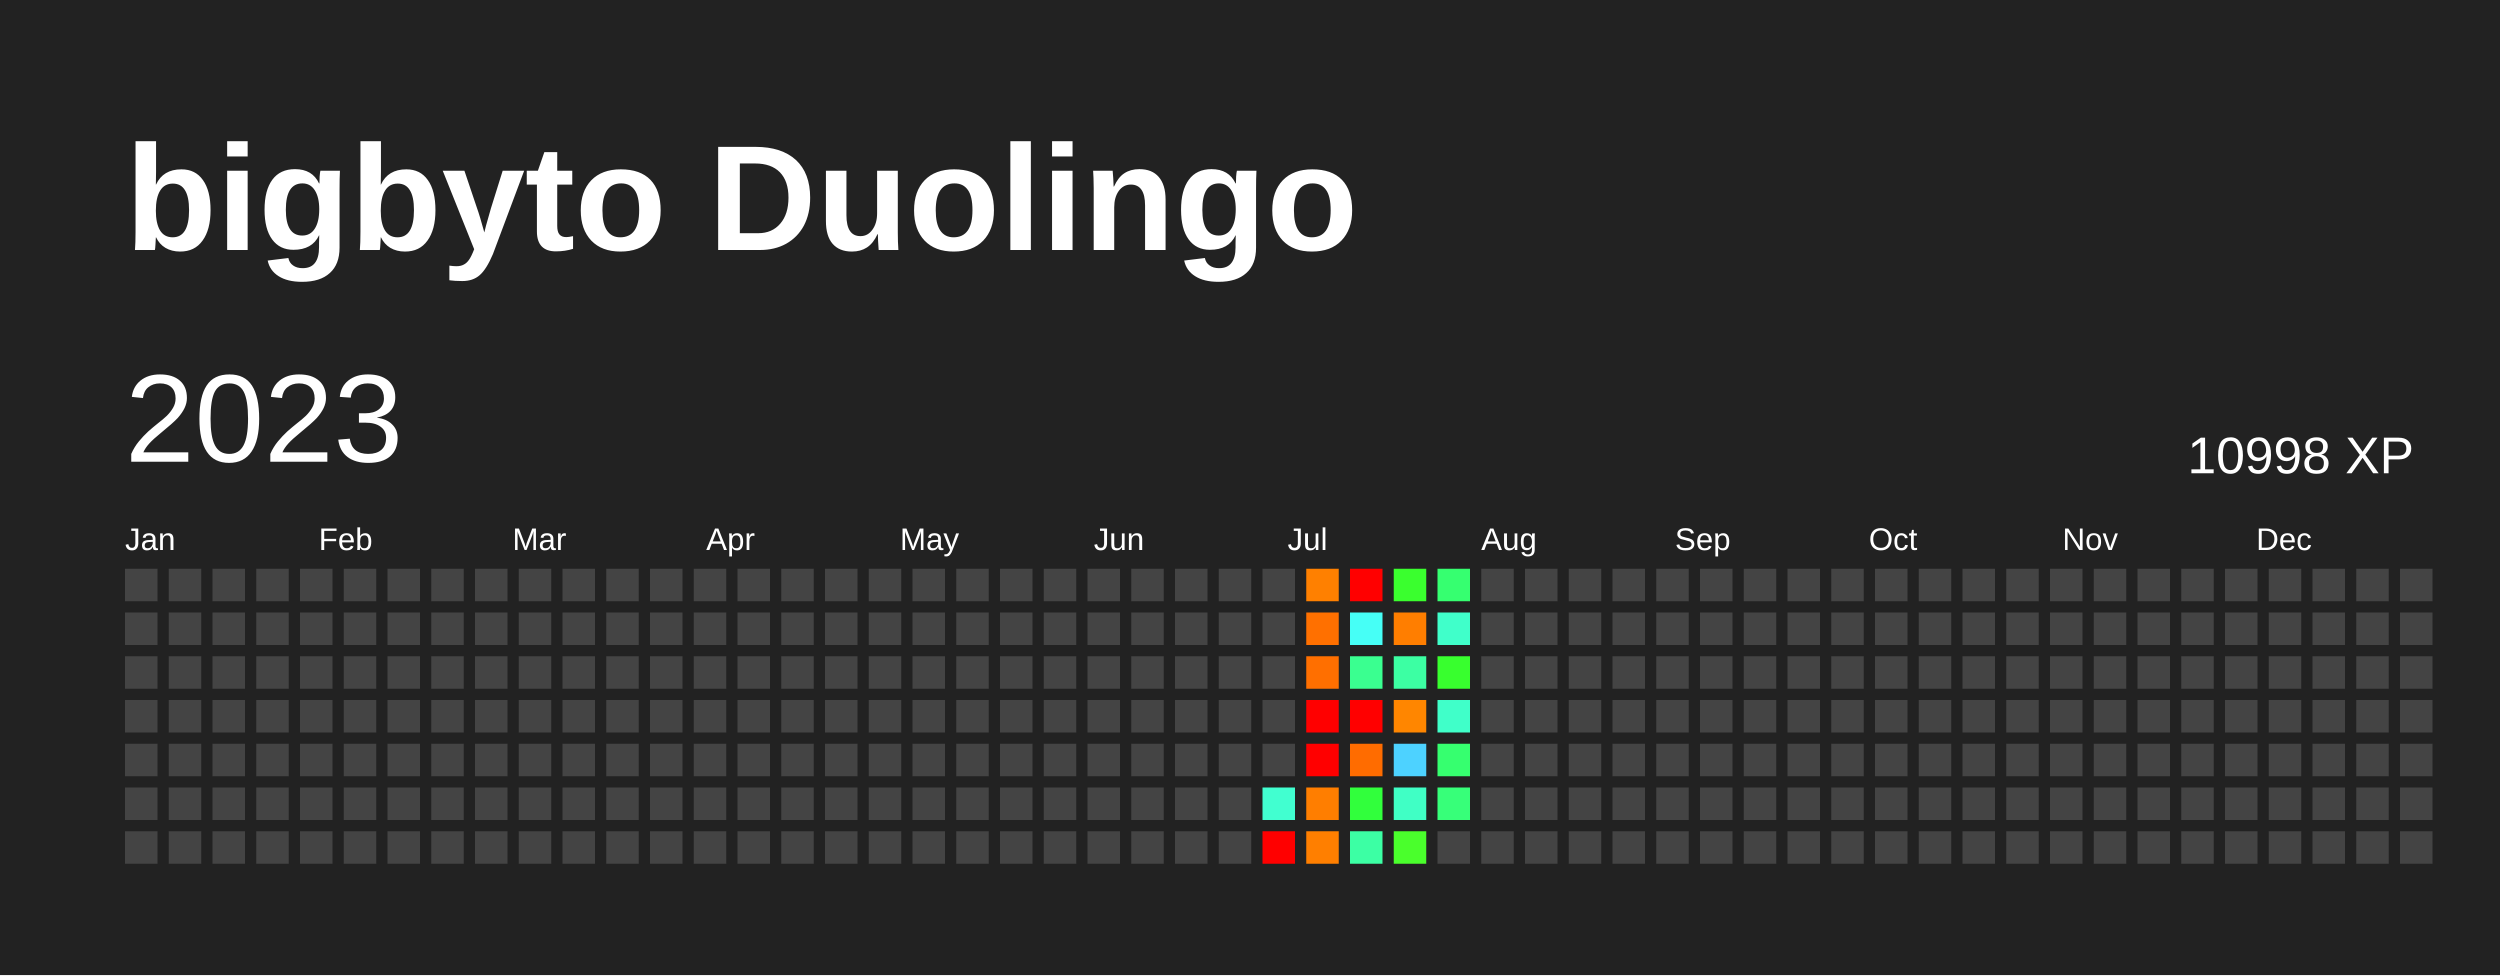
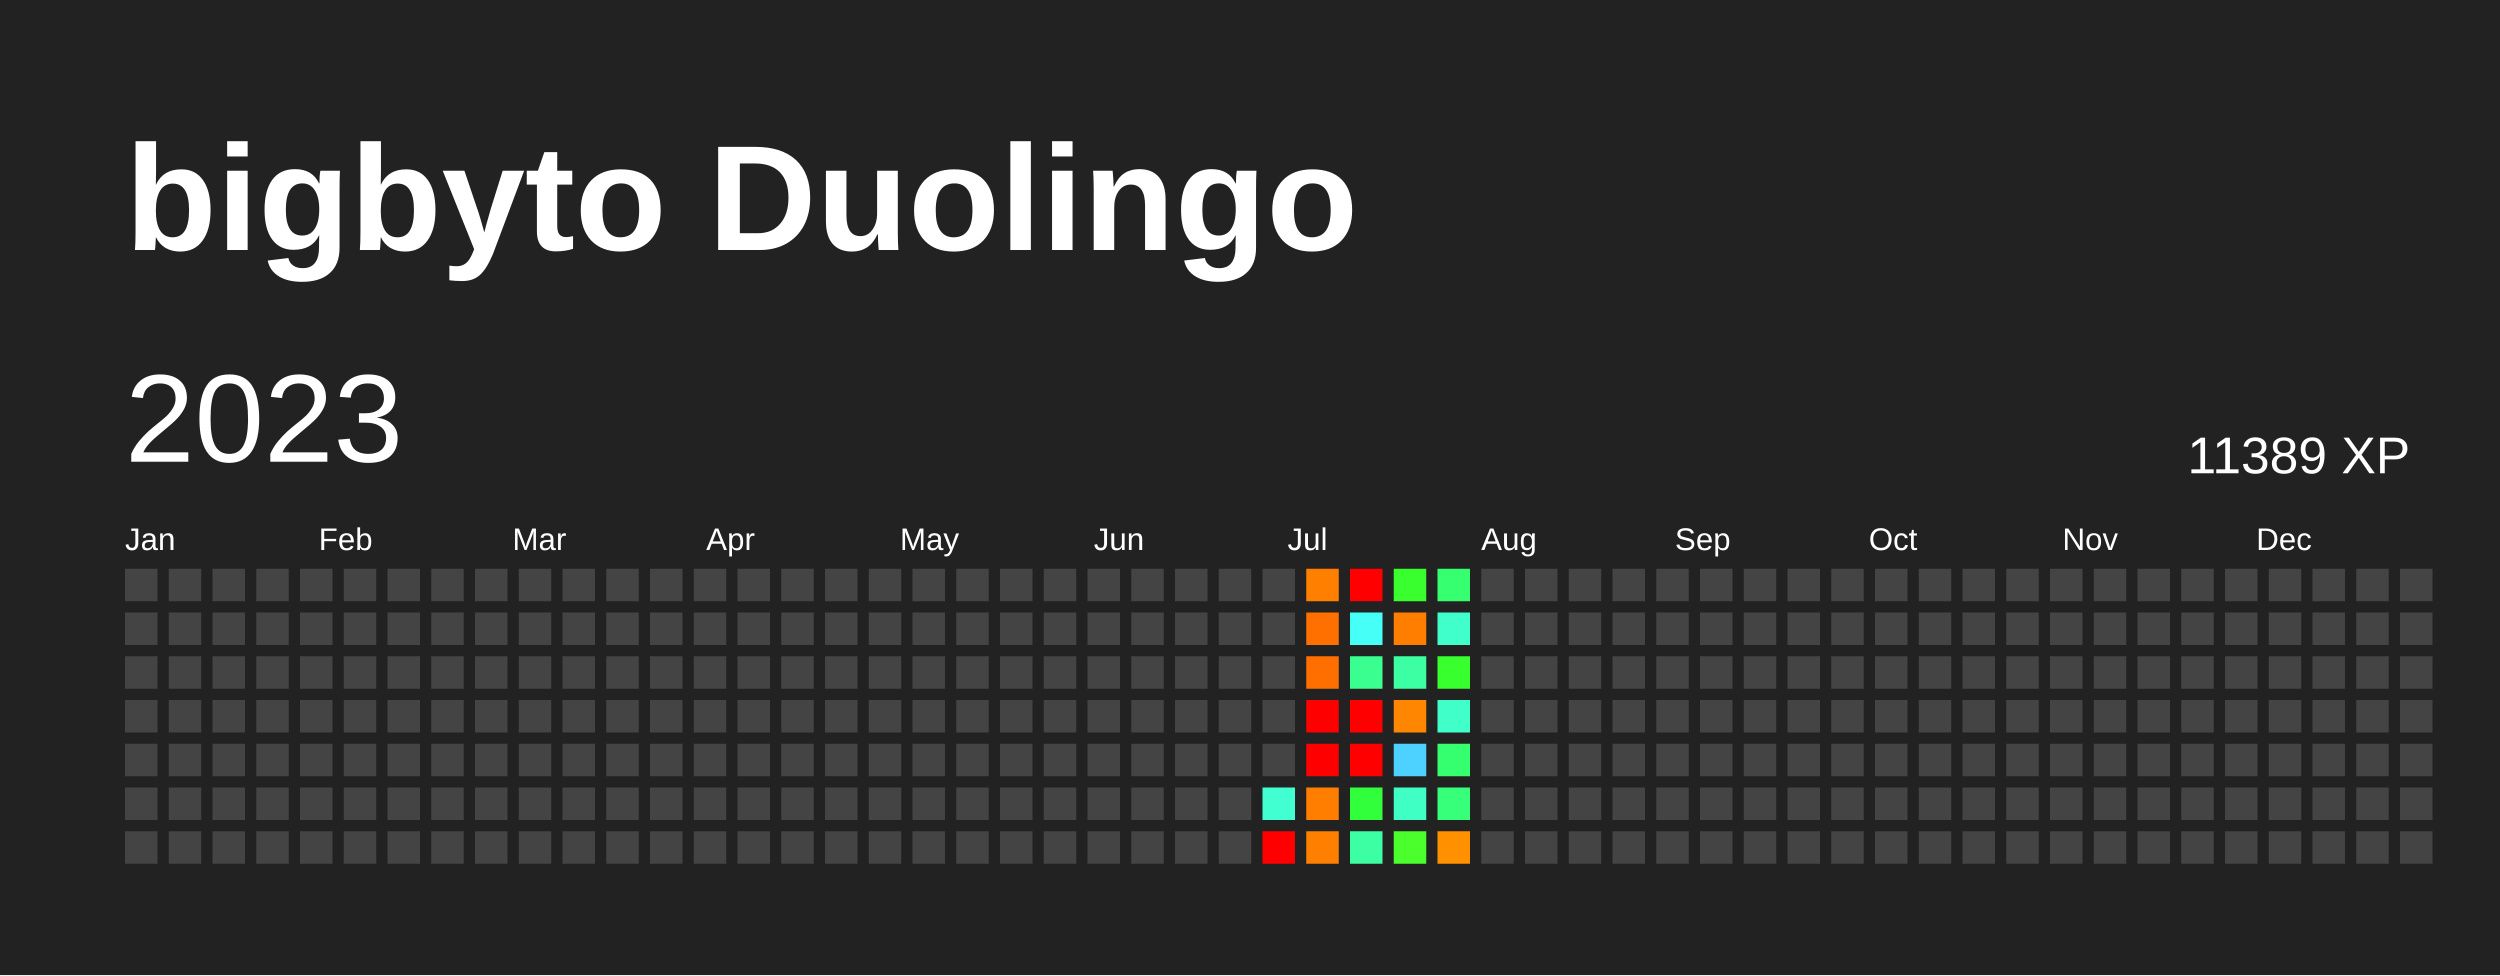
<svg xmlns="http://www.w3.org/2000/svg" baseProfile="full" height="78mm" version="1.1" viewBox="0,0,200,78" width="200mm">
  <defs />
  <rect fill="#222222" height="78" width="200" x="0" y="0" />
  <text fill="#FFFFFF" style="font-size:12px; font-family:Arial; font-weight:bold;" x="10" y="20">bigbyto Duolingo</text>
  <text dominant-baseline="hanging" fill="#FFFFFF" style="font-size:10.0px; font-family:Arial;" x="10" y="30">2023</text>
-   <text dominant-baseline="hanging" fill="#FFFFFF" style="font-size:4.125px; font-family:Arial;" x="175" y="35">10998 XP</text>
+   <text dominant-baseline="hanging" fill="#FFFFFF" style="font-size:4.125px; font-family:Arial;" x="175" y="35">11389 XP</text>
  <text fill="#FFFFFF" style="font-size:2.5px; font-family:Arial" x="10.0" y="44">Jan</text>
  <text fill="#FFFFFF" style="font-size:2.5px; font-family:Arial" x="25.5" y="44">Feb</text>
  <text fill="#FFFFFF" style="font-size:2.5px; font-family:Arial" x="41.0" y="44">Mar</text>
  <text fill="#FFFFFF" style="font-size:2.5px; font-family:Arial" x="56.5" y="44">Apr</text>
  <text fill="#FFFFFF" style="font-size:2.5px; font-family:Arial" x="72.0" y="44">May</text>
  <text fill="#FFFFFF" style="font-size:2.5px; font-family:Arial" x="87.5" y="44">Jun</text>
  <text fill="#FFFFFF" style="font-size:2.5px; font-family:Arial" x="103.0" y="44">Jul</text>
  <text fill="#FFFFFF" style="font-size:2.5px; font-family:Arial" x="118.5" y="44">Aug</text>
  <text fill="#FFFFFF" style="font-size:2.5px; font-family:Arial" x="134.0" y="44">Sep</text>
  <text fill="#FFFFFF" style="font-size:2.5px; font-family:Arial" x="149.5" y="44">Oct</text>
  <text fill="#FFFFFF" style="font-size:2.5px; font-family:Arial" x="165.0" y="44">Nov</text>
  <text fill="#FFFFFF" style="font-size:2.5px; font-family:Arial" x="180.5" y="44">Dec</text>
  <rect fill="#444444" height="2.6" width="2.6" x="10.0" y="45.5" />
  <rect fill="#444444" height="2.6" width="2.6" x="10.0" y="49.0" />
  <rect fill="#444444" height="2.6" width="2.6" x="10.0" y="52.5" />
  <rect fill="#444444" height="2.6" width="2.6" x="10.0" y="56.0" />
  <rect fill="#444444" height="2.6" width="2.6" x="10.0" y="59.5" />
  <rect fill="#444444" height="2.6" width="2.6" x="10.0" y="63.0" />
  <rect fill="#444444" height="2.6" width="2.6" x="10.0" y="66.5" />
  <rect fill="#444444" height="2.6" width="2.6" x="13.5" y="45.5" />
  <rect fill="#444444" height="2.6" width="2.6" x="13.5" y="49.0" />
  <rect fill="#444444" height="2.6" width="2.6" x="13.5" y="52.5" />
  <rect fill="#444444" height="2.6" width="2.6" x="13.5" y="56.0" />
  <rect fill="#444444" height="2.6" width="2.6" x="13.5" y="59.5" />
  <rect fill="#444444" height="2.6" width="2.6" x="13.5" y="63.0" />
  <rect fill="#444444" height="2.6" width="2.6" x="13.5" y="66.5" />
  <rect fill="#444444" height="2.6" width="2.6" x="17.0" y="45.5" />
  <rect fill="#444444" height="2.6" width="2.6" x="17.0" y="49.0" />
  <rect fill="#444444" height="2.6" width="2.6" x="17.0" y="52.5" />
  <rect fill="#444444" height="2.6" width="2.6" x="17.0" y="56.0" />
  <rect fill="#444444" height="2.6" width="2.6" x="17.0" y="59.5" />
  <rect fill="#444444" height="2.6" width="2.6" x="17.0" y="63.0" />
  <rect fill="#444444" height="2.6" width="2.6" x="17.0" y="66.5" />
  <rect fill="#444444" height="2.6" width="2.6" x="20.5" y="45.5" />
  <rect fill="#444444" height="2.6" width="2.6" x="20.5" y="49.0" />
  <rect fill="#444444" height="2.6" width="2.6" x="20.5" y="52.5" />
  <rect fill="#444444" height="2.6" width="2.6" x="20.5" y="56.0" />
  <rect fill="#444444" height="2.6" width="2.6" x="20.5" y="59.5" />
  <rect fill="#444444" height="2.6" width="2.6" x="20.5" y="63.0" />
  <rect fill="#444444" height="2.6" width="2.6" x="20.5" y="66.5" />
  <rect fill="#444444" height="2.6" width="2.6" x="24.0" y="45.5" />
  <rect fill="#444444" height="2.6" width="2.6" x="24.0" y="49.0" />
  <rect fill="#444444" height="2.6" width="2.6" x="24.0" y="52.5" />
  <rect fill="#444444" height="2.6" width="2.6" x="24.0" y="56.0" />
  <rect fill="#444444" height="2.6" width="2.6" x="24.0" y="59.5" />
  <rect fill="#444444" height="2.6" width="2.6" x="24.0" y="63.0" />
  <rect fill="#444444" height="2.6" width="2.6" x="24.0" y="66.5" />
  <rect fill="#444444" height="2.6" width="2.6" x="27.5" y="45.5" />
  <rect fill="#444444" height="2.6" width="2.6" x="27.5" y="49.0" />
  <rect fill="#444444" height="2.6" width="2.6" x="27.5" y="52.5" />
  <rect fill="#444444" height="2.6" width="2.6" x="27.5" y="56.0" />
  <rect fill="#444444" height="2.6" width="2.6" x="27.5" y="59.5" />
  <rect fill="#444444" height="2.6" width="2.6" x="27.5" y="63.0" />
  <rect fill="#444444" height="2.6" width="2.6" x="27.5" y="66.5" />
  <rect fill="#444444" height="2.6" width="2.6" x="31.0" y="45.5" />
  <rect fill="#444444" height="2.6" width="2.6" x="31.0" y="49.0" />
  <rect fill="#444444" height="2.6" width="2.6" x="31.0" y="52.5" />
  <rect fill="#444444" height="2.6" width="2.6" x="31.0" y="56.0" />
  <rect fill="#444444" height="2.6" width="2.6" x="31.0" y="59.5" />
  <rect fill="#444444" height="2.6" width="2.6" x="31.0" y="63.0" />
  <rect fill="#444444" height="2.6" width="2.6" x="31.0" y="66.5" />
  <rect fill="#444444" height="2.6" width="2.6" x="34.5" y="45.5" />
  <rect fill="#444444" height="2.6" width="2.6" x="34.5" y="49.0" />
  <rect fill="#444444" height="2.6" width="2.6" x="34.5" y="52.5" />
  <rect fill="#444444" height="2.6" width="2.6" x="34.5" y="56.0" />
  <rect fill="#444444" height="2.6" width="2.6" x="34.5" y="59.5" />
  <rect fill="#444444" height="2.6" width="2.6" x="34.5" y="63.0" />
  <rect fill="#444444" height="2.6" width="2.6" x="34.5" y="66.5" />
  <rect fill="#444444" height="2.6" width="2.6" x="38.0" y="45.5" />
  <rect fill="#444444" height="2.6" width="2.6" x="38.0" y="49.0" />
  <rect fill="#444444" height="2.6" width="2.6" x="38.0" y="52.5" />
  <rect fill="#444444" height="2.6" width="2.6" x="38.0" y="56.0" />
  <rect fill="#444444" height="2.6" width="2.6" x="38.0" y="59.5" />
  <rect fill="#444444" height="2.6" width="2.6" x="38.0" y="63.0" />
  <rect fill="#444444" height="2.6" width="2.6" x="38.0" y="66.5" />
  <rect fill="#444444" height="2.6" width="2.6" x="41.5" y="45.5" />
  <rect fill="#444444" height="2.6" width="2.6" x="41.5" y="49.0" />
  <rect fill="#444444" height="2.6" width="2.6" x="41.5" y="52.5" />
  <rect fill="#444444" height="2.6" width="2.6" x="41.5" y="56.0" />
  <rect fill="#444444" height="2.6" width="2.6" x="41.5" y="59.5" />
  <rect fill="#444444" height="2.6" width="2.6" x="41.5" y="63.0" />
  <rect fill="#444444" height="2.6" width="2.6" x="41.5" y="66.5" />
  <rect fill="#444444" height="2.6" width="2.6" x="45.0" y="45.5" />
  <rect fill="#444444" height="2.6" width="2.6" x="45.0" y="49.0" />
  <rect fill="#444444" height="2.6" width="2.6" x="45.0" y="52.5" />
  <rect fill="#444444" height="2.6" width="2.6" x="45.0" y="56.0" />
  <rect fill="#444444" height="2.6" width="2.6" x="45.0" y="59.5" />
  <rect fill="#444444" height="2.6" width="2.6" x="45.0" y="63.0" />
  <rect fill="#444444" height="2.6" width="2.6" x="45.0" y="66.5" />
  <rect fill="#444444" height="2.6" width="2.6" x="48.5" y="45.5" />
  <rect fill="#444444" height="2.6" width="2.6" x="48.5" y="49.0" />
  <rect fill="#444444" height="2.6" width="2.6" x="48.5" y="52.5" />
  <rect fill="#444444" height="2.6" width="2.6" x="48.5" y="56.0" />
  <rect fill="#444444" height="2.6" width="2.6" x="48.5" y="59.5" />
  <rect fill="#444444" height="2.6" width="2.6" x="48.5" y="63.0" />
  <rect fill="#444444" height="2.6" width="2.6" x="48.5" y="66.5" />
  <rect fill="#444444" height="2.6" width="2.6" x="52.0" y="45.5" />
  <rect fill="#444444" height="2.6" width="2.6" x="52.0" y="49.0" />
  <rect fill="#444444" height="2.6" width="2.6" x="52.0" y="52.5" />
  <rect fill="#444444" height="2.6" width="2.6" x="52.0" y="56.0" />
  <rect fill="#444444" height="2.6" width="2.6" x="52.0" y="59.5" />
  <rect fill="#444444" height="2.6" width="2.6" x="52.0" y="63.0" />
  <rect fill="#444444" height="2.6" width="2.6" x="52.0" y="66.5" />
  <rect fill="#444444" height="2.6" width="2.6" x="55.5" y="45.5" />
  <rect fill="#444444" height="2.6" width="2.6" x="55.5" y="49.0" />
  <rect fill="#444444" height="2.6" width="2.6" x="55.5" y="52.5" />
  <rect fill="#444444" height="2.6" width="2.6" x="55.5" y="56.0" />
  <rect fill="#444444" height="2.6" width="2.6" x="55.5" y="59.5" />
  <rect fill="#444444" height="2.6" width="2.6" x="55.5" y="63.0" />
  <rect fill="#444444" height="2.6" width="2.6" x="55.5" y="66.5" />
  <rect fill="#444444" height="2.6" width="2.6" x="59.0" y="45.5" />
  <rect fill="#444444" height="2.6" width="2.6" x="59.0" y="49.0" />
  <rect fill="#444444" height="2.6" width="2.6" x="59.0" y="52.5" />
  <rect fill="#444444" height="2.6" width="2.6" x="59.0" y="56.0" />
  <rect fill="#444444" height="2.6" width="2.6" x="59.0" y="59.5" />
  <rect fill="#444444" height="2.6" width="2.6" x="59.0" y="63.0" />
  <rect fill="#444444" height="2.6" width="2.6" x="59.0" y="66.5" />
  <rect fill="#444444" height="2.6" width="2.6" x="62.5" y="45.5" />
  <rect fill="#444444" height="2.6" width="2.6" x="62.5" y="49.0" />
  <rect fill="#444444" height="2.6" width="2.6" x="62.5" y="52.5" />
  <rect fill="#444444" height="2.6" width="2.6" x="62.5" y="56.0" />
  <rect fill="#444444" height="2.6" width="2.6" x="62.5" y="59.5" />
  <rect fill="#444444" height="2.6" width="2.6" x="62.5" y="63.0" />
  <rect fill="#444444" height="2.6" width="2.6" x="62.5" y="66.5" />
  <rect fill="#444444" height="2.6" width="2.6" x="66.0" y="45.5" />
  <rect fill="#444444" height="2.6" width="2.6" x="66.0" y="49.0" />
  <rect fill="#444444" height="2.6" width="2.6" x="66.0" y="52.5" />
  <rect fill="#444444" height="2.6" width="2.6" x="66.0" y="56.0" />
  <rect fill="#444444" height="2.6" width="2.6" x="66.0" y="59.5" />
  <rect fill="#444444" height="2.6" width="2.6" x="66.0" y="63.0" />
  <rect fill="#444444" height="2.6" width="2.6" x="66.0" y="66.5" />
  <rect fill="#444444" height="2.6" width="2.6" x="69.5" y="45.5" />
  <rect fill="#444444" height="2.6" width="2.6" x="69.5" y="49.0" />
  <rect fill="#444444" height="2.6" width="2.6" x="69.5" y="52.5" />
  <rect fill="#444444" height="2.6" width="2.6" x="69.5" y="56.0" />
  <rect fill="#444444" height="2.6" width="2.6" x="69.5" y="59.5" />
  <rect fill="#444444" height="2.6" width="2.6" x="69.5" y="63.0" />
  <rect fill="#444444" height="2.6" width="2.6" x="69.5" y="66.5" />
  <rect fill="#444444" height="2.6" width="2.6" x="73.0" y="45.5" />
  <rect fill="#444444" height="2.6" width="2.6" x="73.0" y="49.0" />
  <rect fill="#444444" height="2.6" width="2.6" x="73.0" y="52.5" />
  <rect fill="#444444" height="2.6" width="2.6" x="73.0" y="56.0" />
  <rect fill="#444444" height="2.6" width="2.6" x="73.0" y="59.5" />
  <rect fill="#444444" height="2.6" width="2.6" x="73.0" y="63.0" />
  <rect fill="#444444" height="2.6" width="2.6" x="73.0" y="66.5" />
  <rect fill="#444444" height="2.6" width="2.6" x="76.5" y="45.5" />
  <rect fill="#444444" height="2.6" width="2.6" x="76.5" y="49.0" />
  <rect fill="#444444" height="2.6" width="2.6" x="76.5" y="52.5" />
  <rect fill="#444444" height="2.6" width="2.6" x="76.5" y="56.0" />
  <rect fill="#444444" height="2.6" width="2.6" x="76.5" y="59.5" />
  <rect fill="#444444" height="2.6" width="2.6" x="76.5" y="63.0" />
  <rect fill="#444444" height="2.6" width="2.6" x="76.5" y="66.5" />
  <rect fill="#444444" height="2.6" width="2.6" x="80.0" y="45.5" />
  <rect fill="#444444" height="2.6" width="2.6" x="80.0" y="49.0" />
  <rect fill="#444444" height="2.6" width="2.6" x="80.0" y="52.5" />
  <rect fill="#444444" height="2.6" width="2.6" x="80.0" y="56.0" />
  <rect fill="#444444" height="2.6" width="2.6" x="80.0" y="59.5" />
  <rect fill="#444444" height="2.6" width="2.6" x="80.0" y="63.0" />
  <rect fill="#444444" height="2.6" width="2.6" x="80.0" y="66.5" />
  <rect fill="#444444" height="2.6" width="2.6" x="83.5" y="45.5" />
  <rect fill="#444444" height="2.6" width="2.6" x="83.5" y="49.0" />
  <rect fill="#444444" height="2.6" width="2.6" x="83.5" y="52.5" />
  <rect fill="#444444" height="2.6" width="2.6" x="83.5" y="56.0" />
  <rect fill="#444444" height="2.6" width="2.6" x="83.5" y="59.5" />
  <rect fill="#444444" height="2.6" width="2.6" x="83.5" y="63.0" />
  <rect fill="#444444" height="2.6" width="2.6" x="83.5" y="66.5" />
  <rect fill="#444444" height="2.6" width="2.6" x="87.0" y="45.5" />
  <rect fill="#444444" height="2.6" width="2.6" x="87.0" y="49.0" />
  <rect fill="#444444" height="2.6" width="2.6" x="87.0" y="52.5" />
  <rect fill="#444444" height="2.6" width="2.6" x="87.0" y="56.0" />
  <rect fill="#444444" height="2.6" width="2.6" x="87.0" y="59.5" />
  <rect fill="#444444" height="2.6" width="2.6" x="87.0" y="63.0" />
  <rect fill="#444444" height="2.6" width="2.6" x="87.0" y="66.5" />
  <rect fill="#444444" height="2.6" width="2.6" x="90.5" y="45.5" />
  <rect fill="#444444" height="2.6" width="2.6" x="90.5" y="49.0" />
  <rect fill="#444444" height="2.6" width="2.6" x="90.5" y="52.5" />
  <rect fill="#444444" height="2.6" width="2.6" x="90.5" y="56.0" />
  <rect fill="#444444" height="2.6" width="2.6" x="90.5" y="59.5" />
  <rect fill="#444444" height="2.6" width="2.6" x="90.5" y="63.0" />
  <rect fill="#444444" height="2.6" width="2.6" x="90.5" y="66.5" />
  <rect fill="#444444" height="2.6" width="2.6" x="94.0" y="45.5" />
  <rect fill="#444444" height="2.6" width="2.6" x="94.0" y="49.0" />
  <rect fill="#444444" height="2.6" width="2.6" x="94.0" y="52.5" />
  <rect fill="#444444" height="2.6" width="2.6" x="94.0" y="56.0" />
  <rect fill="#444444" height="2.6" width="2.6" x="94.0" y="59.5" />
  <rect fill="#444444" height="2.6" width="2.6" x="94.0" y="63.0" />
  <rect fill="#444444" height="2.6" width="2.6" x="94.0" y="66.5" />
  <rect fill="#444444" height="2.6" width="2.6" x="97.5" y="45.5" />
  <rect fill="#444444" height="2.6" width="2.6" x="97.5" y="49.0" />
  <rect fill="#444444" height="2.6" width="2.6" x="97.5" y="52.5" />
  <rect fill="#444444" height="2.6" width="2.6" x="97.5" y="56.0" />
  <rect fill="#444444" height="2.6" width="2.6" x="97.5" y="59.5" />
  <rect fill="#444444" height="2.6" width="2.6" x="97.5" y="63.0" />
  <rect fill="#444444" height="2.6" width="2.6" x="97.5" y="66.5" />
  <rect fill="#444444" height="2.6" width="2.6" x="101.0" y="45.5" />
  <rect fill="#444444" height="2.6" width="2.6" x="101.0" y="49.0" />
  <rect fill="#444444" height="2.6" width="2.6" x="101.0" y="52.5" />
  <rect fill="#444444" height="2.6" width="2.6" x="101.0" y="56.0" />
  <rect fill="#444444" height="2.6" width="2.6" x="101.0" y="59.5" />
  <rect fill="#41ffd0" height="2.6" width="2.6" x="101.0" y="63.0" />
  <rect fill="red" height="2.6" width="2.6" x="101.0" y="66.5" />
  <rect fill="#ff8000" height="2.6" width="2.6" x="104.5" y="45.5" />
  <rect fill="#ff7000" height="2.6" width="2.6" x="104.5" y="49.0" />
  <rect fill="#ff6f00" height="2.6" width="2.6" x="104.5" y="52.5" />
  <rect fill="red" height="2.6" width="2.6" x="104.5" y="56.0" />
  <rect fill="red" height="2.6" width="2.6" x="104.5" y="59.5" />
  <rect fill="#ff7e00" height="2.6" width="2.6" x="104.5" y="63.0" />
  <rect fill="#ff7f00" height="2.6" width="2.6" x="104.5" y="66.5" />
  <rect fill="red" height="2.6" width="2.6" x="108.0" y="45.5" />
  <rect fill="#46fff6" height="2.6" width="2.6" x="108.0" y="49.0" />
  <rect fill="#3aff90" height="2.6" width="2.6" x="108.0" y="52.5" />
  <rect fill="red" height="2.6" width="2.6" x="108.0" y="56.0" />
-   <rect fill="#ff6c00" height="2.6" width="2.6" x="108.0" y="59.5" />
+   <rect fill="red" height="2.6" width="2.6" x="108.0" y="59.5" />
  <rect fill="#31ff3c" height="2.6" width="2.6" x="108.0" y="63.0" />
  <rect fill="#3cffa4" height="2.6" width="2.6" x="108.0" y="66.5" />
  <rect fill="#3aff2e" height="2.6" width="2.6" x="111.5" y="45.5" />
  <rect fill="#ff7e00" height="2.6" width="2.6" x="111.5" y="49.0" />
  <rect fill="#3cffa3" height="2.6" width="2.6" x="111.5" y="52.5" />
  <rect fill="#ff8600" height="2.6" width="2.6" x="111.5" y="56.0" />
  <rect fill="#4dd2ff" height="2.6" width="2.6" x="111.5" y="59.5" />
  <rect fill="#40ffc5" height="2.6" width="2.6" x="111.5" y="63.0" />
  <rect fill="#4aff2c" height="2.6" width="2.6" x="111.5" y="66.5" />
  <rect fill="#36ff70" height="2.6" width="2.6" x="115.0" y="45.5" />
  <rect fill="#40ffca" height="2.6" width="2.6" x="115.0" y="49.0" />
  <rect fill="#38ff2e" height="2.6" width="2.6" x="115.0" y="52.5" />
  <rect fill="#40ffc9" height="2.6" width="2.6" x="115.0" y="56.0" />
  <rect fill="#36ff6f" height="2.6" width="2.6" x="115.0" y="59.5" />
  <rect fill="#37ff79" height="2.6" width="2.6" x="115.0" y="63.0" />
-   <rect fill="#444444" height="2.6" width="2.6" x="115.0" y="66.5" />
+   <rect fill="#ff9000" height="2.6" width="2.6" x="115.0" y="66.5" />
  <rect fill="#444444" height="2.6" width="2.6" x="118.5" y="45.5" />
  <rect fill="#444444" height="2.6" width="2.6" x="118.5" y="49.0" />
  <rect fill="#444444" height="2.6" width="2.6" x="118.5" y="52.5" />
  <rect fill="#444444" height="2.6" width="2.6" x="118.5" y="56.0" />
  <rect fill="#444444" height="2.6" width="2.6" x="118.5" y="59.5" />
  <rect fill="#444444" height="2.6" width="2.6" x="118.5" y="63.0" />
  <rect fill="#444444" height="2.6" width="2.6" x="118.5" y="66.5" />
  <rect fill="#444444" height="2.6" width="2.6" x="122.0" y="45.5" />
  <rect fill="#444444" height="2.6" width="2.6" x="122.0" y="49.0" />
  <rect fill="#444444" height="2.6" width="2.6" x="122.0" y="52.5" />
  <rect fill="#444444" height="2.6" width="2.6" x="122.0" y="56.0" />
  <rect fill="#444444" height="2.6" width="2.6" x="122.0" y="59.5" />
  <rect fill="#444444" height="2.6" width="2.6" x="122.0" y="63.0" />
  <rect fill="#444444" height="2.6" width="2.6" x="122.0" y="66.5" />
  <rect fill="#444444" height="2.6" width="2.6" x="125.5" y="45.5" />
  <rect fill="#444444" height="2.6" width="2.6" x="125.5" y="49.0" />
  <rect fill="#444444" height="2.6" width="2.6" x="125.5" y="52.5" />
  <rect fill="#444444" height="2.6" width="2.6" x="125.5" y="56.0" />
  <rect fill="#444444" height="2.6" width="2.6" x="125.5" y="59.5" />
  <rect fill="#444444" height="2.6" width="2.6" x="125.5" y="63.0" />
  <rect fill="#444444" height="2.6" width="2.6" x="125.5" y="66.5" />
  <rect fill="#444444" height="2.6" width="2.6" x="129.0" y="45.5" />
  <rect fill="#444444" height="2.6" width="2.6" x="129.0" y="49.0" />
  <rect fill="#444444" height="2.6" width="2.6" x="129.0" y="52.5" />
  <rect fill="#444444" height="2.6" width="2.6" x="129.0" y="56.0" />
  <rect fill="#444444" height="2.6" width="2.6" x="129.0" y="59.5" />
  <rect fill="#444444" height="2.6" width="2.6" x="129.0" y="63.0" />
  <rect fill="#444444" height="2.6" width="2.6" x="129.0" y="66.5" />
  <rect fill="#444444" height="2.6" width="2.6" x="132.5" y="45.5" />
  <rect fill="#444444" height="2.6" width="2.6" x="132.5" y="49.0" />
  <rect fill="#444444" height="2.6" width="2.6" x="132.5" y="52.5" />
  <rect fill="#444444" height="2.6" width="2.6" x="132.5" y="56.0" />
  <rect fill="#444444" height="2.6" width="2.6" x="132.5" y="59.5" />
  <rect fill="#444444" height="2.6" width="2.6" x="132.5" y="63.0" />
  <rect fill="#444444" height="2.6" width="2.6" x="132.5" y="66.5" />
  <rect fill="#444444" height="2.6" width="2.6" x="136.0" y="45.5" />
  <rect fill="#444444" height="2.6" width="2.6" x="136.0" y="49.0" />
  <rect fill="#444444" height="2.6" width="2.6" x="136.0" y="52.5" />
  <rect fill="#444444" height="2.6" width="2.6" x="136.0" y="56.0" />
  <rect fill="#444444" height="2.6" width="2.6" x="136.0" y="59.5" />
  <rect fill="#444444" height="2.6" width="2.6" x="136.0" y="63.0" />
  <rect fill="#444444" height="2.6" width="2.6" x="136.0" y="66.5" />
  <rect fill="#444444" height="2.6" width="2.6" x="139.5" y="45.5" />
  <rect fill="#444444" height="2.6" width="2.6" x="139.5" y="49.0" />
  <rect fill="#444444" height="2.6" width="2.6" x="139.5" y="52.5" />
  <rect fill="#444444" height="2.6" width="2.6" x="139.5" y="56.0" />
  <rect fill="#444444" height="2.6" width="2.6" x="139.5" y="59.5" />
  <rect fill="#444444" height="2.6" width="2.6" x="139.5" y="63.0" />
  <rect fill="#444444" height="2.6" width="2.6" x="139.5" y="66.5" />
  <rect fill="#444444" height="2.6" width="2.6" x="143.0" y="45.5" />
  <rect fill="#444444" height="2.6" width="2.6" x="143.0" y="49.0" />
  <rect fill="#444444" height="2.6" width="2.6" x="143.0" y="52.5" />
  <rect fill="#444444" height="2.6" width="2.6" x="143.0" y="56.0" />
  <rect fill="#444444" height="2.6" width="2.6" x="143.0" y="59.5" />
  <rect fill="#444444" height="2.6" width="2.6" x="143.0" y="63.0" />
  <rect fill="#444444" height="2.6" width="2.6" x="143.0" y="66.5" />
  <rect fill="#444444" height="2.6" width="2.6" x="146.5" y="45.5" />
  <rect fill="#444444" height="2.6" width="2.6" x="146.5" y="49.0" />
  <rect fill="#444444" height="2.6" width="2.6" x="146.5" y="52.5" />
  <rect fill="#444444" height="2.6" width="2.6" x="146.5" y="56.0" />
  <rect fill="#444444" height="2.6" width="2.6" x="146.5" y="59.5" />
  <rect fill="#444444" height="2.6" width="2.6" x="146.5" y="63.0" />
  <rect fill="#444444" height="2.6" width="2.6" x="146.5" y="66.5" />
  <rect fill="#444444" height="2.6" width="2.6" x="150.0" y="45.5" />
  <rect fill="#444444" height="2.6" width="2.6" x="150.0" y="49.0" />
  <rect fill="#444444" height="2.6" width="2.6" x="150.0" y="52.5" />
  <rect fill="#444444" height="2.6" width="2.6" x="150.0" y="56.0" />
  <rect fill="#444444" height="2.6" width="2.6" x="150.0" y="59.5" />
  <rect fill="#444444" height="2.6" width="2.6" x="150.0" y="63.0" />
  <rect fill="#444444" height="2.6" width="2.6" x="150.0" y="66.5" />
  <rect fill="#444444" height="2.6" width="2.6" x="153.5" y="45.5" />
  <rect fill="#444444" height="2.6" width="2.6" x="153.5" y="49.0" />
  <rect fill="#444444" height="2.6" width="2.6" x="153.5" y="52.5" />
  <rect fill="#444444" height="2.6" width="2.6" x="153.5" y="56.0" />
  <rect fill="#444444" height="2.6" width="2.6" x="153.5" y="59.5" />
  <rect fill="#444444" height="2.6" width="2.6" x="153.5" y="63.0" />
  <rect fill="#444444" height="2.6" width="2.6" x="153.5" y="66.5" />
  <rect fill="#444444" height="2.6" width="2.6" x="157.0" y="45.5" />
  <rect fill="#444444" height="2.6" width="2.6" x="157.0" y="49.0" />
  <rect fill="#444444" height="2.6" width="2.6" x="157.0" y="52.5" />
  <rect fill="#444444" height="2.6" width="2.6" x="157.0" y="56.0" />
  <rect fill="#444444" height="2.6" width="2.6" x="157.0" y="59.5" />
  <rect fill="#444444" height="2.6" width="2.6" x="157.0" y="63.0" />
  <rect fill="#444444" height="2.6" width="2.6" x="157.0" y="66.5" />
  <rect fill="#444444" height="2.6" width="2.6" x="160.5" y="45.5" />
  <rect fill="#444444" height="2.6" width="2.6" x="160.5" y="49.0" />
  <rect fill="#444444" height="2.6" width="2.6" x="160.5" y="52.5" />
  <rect fill="#444444" height="2.6" width="2.6" x="160.5" y="56.0" />
  <rect fill="#444444" height="2.6" width="2.6" x="160.5" y="59.5" />
  <rect fill="#444444" height="2.6" width="2.6" x="160.5" y="63.0" />
  <rect fill="#444444" height="2.6" width="2.6" x="160.5" y="66.5" />
  <rect fill="#444444" height="2.6" width="2.6" x="164.0" y="45.5" />
  <rect fill="#444444" height="2.6" width="2.6" x="164.0" y="49.0" />
  <rect fill="#444444" height="2.6" width="2.6" x="164.0" y="52.5" />
  <rect fill="#444444" height="2.6" width="2.6" x="164.0" y="56.0" />
  <rect fill="#444444" height="2.6" width="2.6" x="164.0" y="59.5" />
  <rect fill="#444444" height="2.6" width="2.6" x="164.0" y="63.0" />
  <rect fill="#444444" height="2.6" width="2.6" x="164.0" y="66.5" />
  <rect fill="#444444" height="2.6" width="2.6" x="167.5" y="45.5" />
  <rect fill="#444444" height="2.6" width="2.6" x="167.5" y="49.0" />
  <rect fill="#444444" height="2.6" width="2.6" x="167.5" y="52.5" />
  <rect fill="#444444" height="2.6" width="2.6" x="167.5" y="56.0" />
  <rect fill="#444444" height="2.6" width="2.6" x="167.5" y="59.5" />
  <rect fill="#444444" height="2.6" width="2.6" x="167.5" y="63.0" />
  <rect fill="#444444" height="2.6" width="2.6" x="167.5" y="66.5" />
  <rect fill="#444444" height="2.6" width="2.6" x="171.0" y="45.5" />
  <rect fill="#444444" height="2.6" width="2.6" x="171.0" y="49.0" />
  <rect fill="#444444" height="2.6" width="2.6" x="171.0" y="52.5" />
  <rect fill="#444444" height="2.6" width="2.6" x="171.0" y="56.0" />
  <rect fill="#444444" height="2.6" width="2.6" x="171.0" y="59.5" />
  <rect fill="#444444" height="2.6" width="2.6" x="171.0" y="63.0" />
  <rect fill="#444444" height="2.6" width="2.6" x="171.0" y="66.5" />
  <rect fill="#444444" height="2.6" width="2.6" x="174.5" y="45.5" />
  <rect fill="#444444" height="2.6" width="2.6" x="174.5" y="49.0" />
  <rect fill="#444444" height="2.6" width="2.6" x="174.5" y="52.5" />
  <rect fill="#444444" height="2.6" width="2.6" x="174.5" y="56.0" />
  <rect fill="#444444" height="2.6" width="2.6" x="174.5" y="59.5" />
  <rect fill="#444444" height="2.6" width="2.6" x="174.5" y="63.0" />
  <rect fill="#444444" height="2.6" width="2.6" x="174.5" y="66.5" />
  <rect fill="#444444" height="2.6" width="2.6" x="178.0" y="45.5" />
  <rect fill="#444444" height="2.6" width="2.6" x="178.0" y="49.0" />
  <rect fill="#444444" height="2.6" width="2.6" x="178.0" y="52.5" />
  <rect fill="#444444" height="2.6" width="2.6" x="178.0" y="56.0" />
  <rect fill="#444444" height="2.6" width="2.6" x="178.0" y="59.5" />
  <rect fill="#444444" height="2.6" width="2.6" x="178.0" y="63.0" />
  <rect fill="#444444" height="2.6" width="2.6" x="178.0" y="66.5" />
  <rect fill="#444444" height="2.6" width="2.6" x="181.5" y="45.5" />
  <rect fill="#444444" height="2.6" width="2.6" x="181.5" y="49.0" />
  <rect fill="#444444" height="2.6" width="2.6" x="181.5" y="52.5" />
  <rect fill="#444444" height="2.6" width="2.6" x="181.5" y="56.0" />
  <rect fill="#444444" height="2.6" width="2.6" x="181.5" y="59.5" />
  <rect fill="#444444" height="2.6" width="2.6" x="181.5" y="63.0" />
  <rect fill="#444444" height="2.6" width="2.6" x="181.5" y="66.5" />
  <rect fill="#444444" height="2.6" width="2.6" x="185.0" y="45.5" />
  <rect fill="#444444" height="2.6" width="2.6" x="185.0" y="49.0" />
  <rect fill="#444444" height="2.6" width="2.6" x="185.0" y="52.5" />
  <rect fill="#444444" height="2.6" width="2.6" x="185.0" y="56.0" />
  <rect fill="#444444" height="2.6" width="2.6" x="185.0" y="59.5" />
  <rect fill="#444444" height="2.6" width="2.6" x="185.0" y="63.0" />
  <rect fill="#444444" height="2.6" width="2.6" x="185.0" y="66.5" />
  <rect fill="#444444" height="2.6" width="2.6" x="188.5" y="45.5" />
  <rect fill="#444444" height="2.6" width="2.6" x="188.5" y="49.0" />
  <rect fill="#444444" height="2.6" width="2.6" x="188.5" y="52.5" />
  <rect fill="#444444" height="2.6" width="2.6" x="188.5" y="56.0" />
  <rect fill="#444444" height="2.6" width="2.6" x="188.5" y="59.5" />
  <rect fill="#444444" height="2.6" width="2.6" x="188.5" y="63.0" />
  <rect fill="#444444" height="2.6" width="2.6" x="188.5" y="66.5" />
  <rect fill="#444444" height="2.6" width="2.6" x="192.0" y="45.5" />
  <rect fill="#444444" height="2.6" width="2.6" x="192.0" y="49.0" />
  <rect fill="#444444" height="2.6" width="2.6" x="192.0" y="52.5" />
  <rect fill="#444444" height="2.6" width="2.6" x="192.0" y="56.0" />
  <rect fill="#444444" height="2.6" width="2.6" x="192.0" y="59.5" />
  <rect fill="#444444" height="2.6" width="2.6" x="192.0" y="63.0" />
  <rect fill="#444444" height="2.6" width="2.6" x="192.0" y="66.5" />
</svg>
